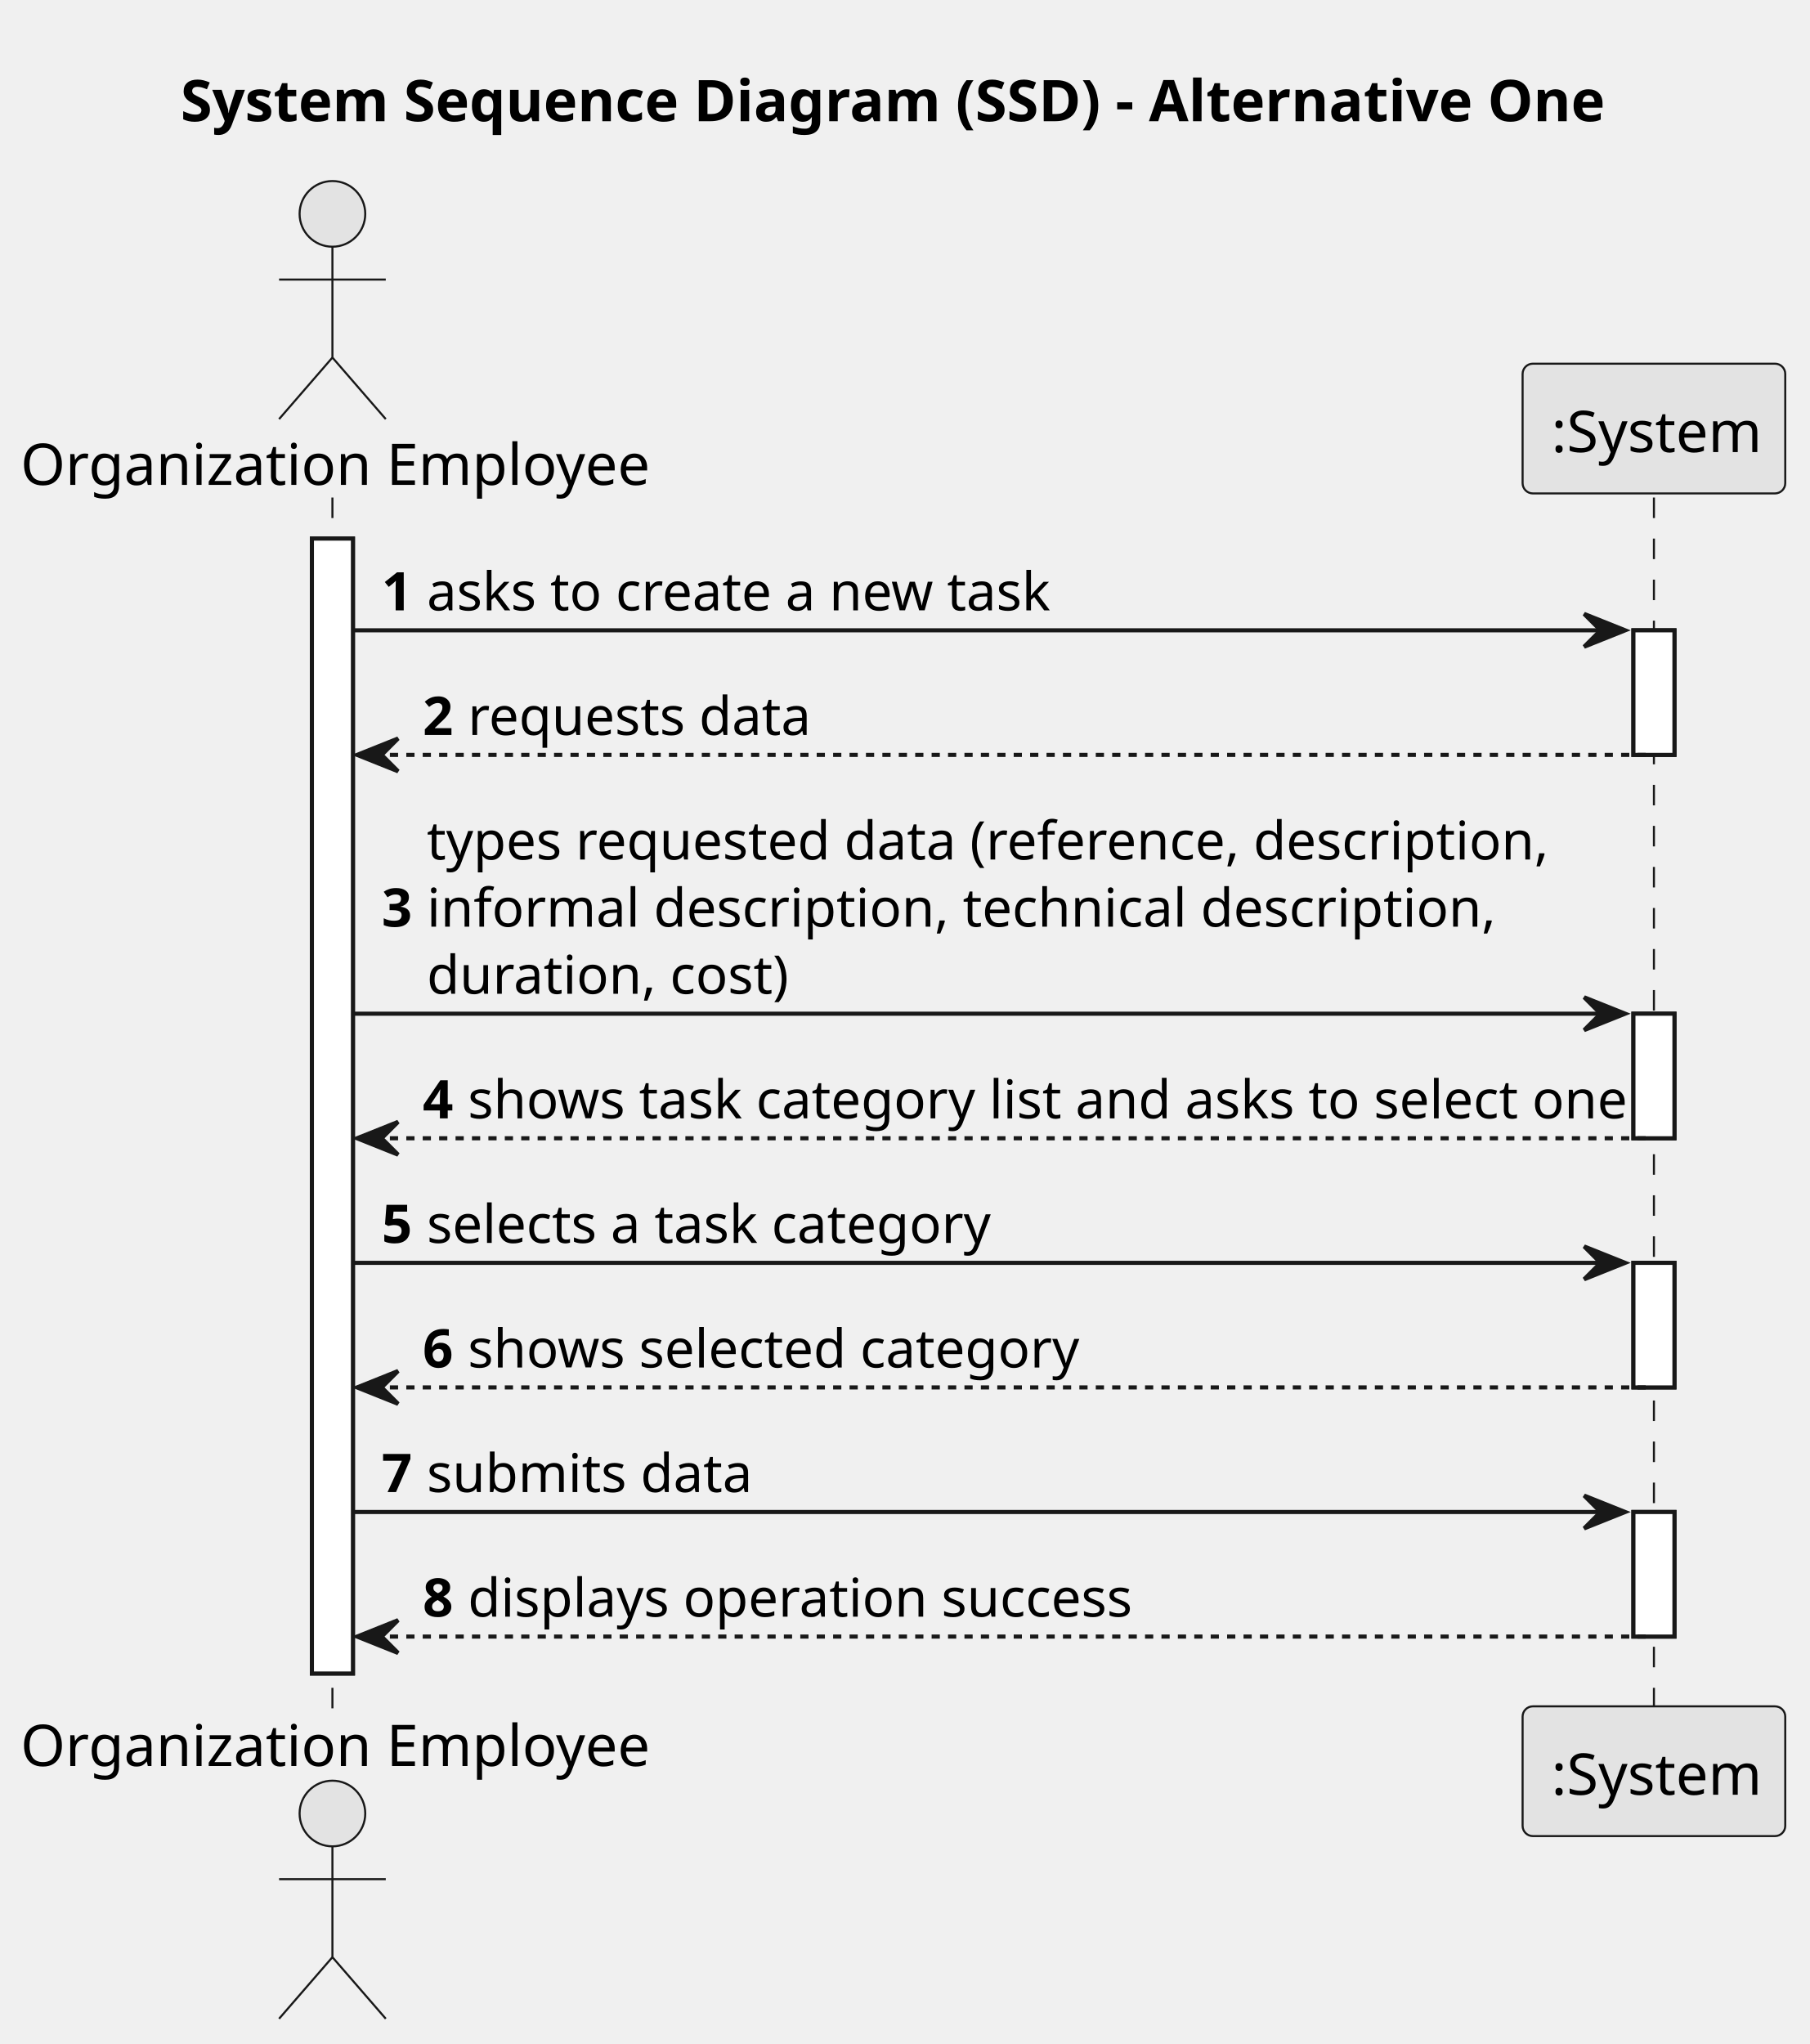
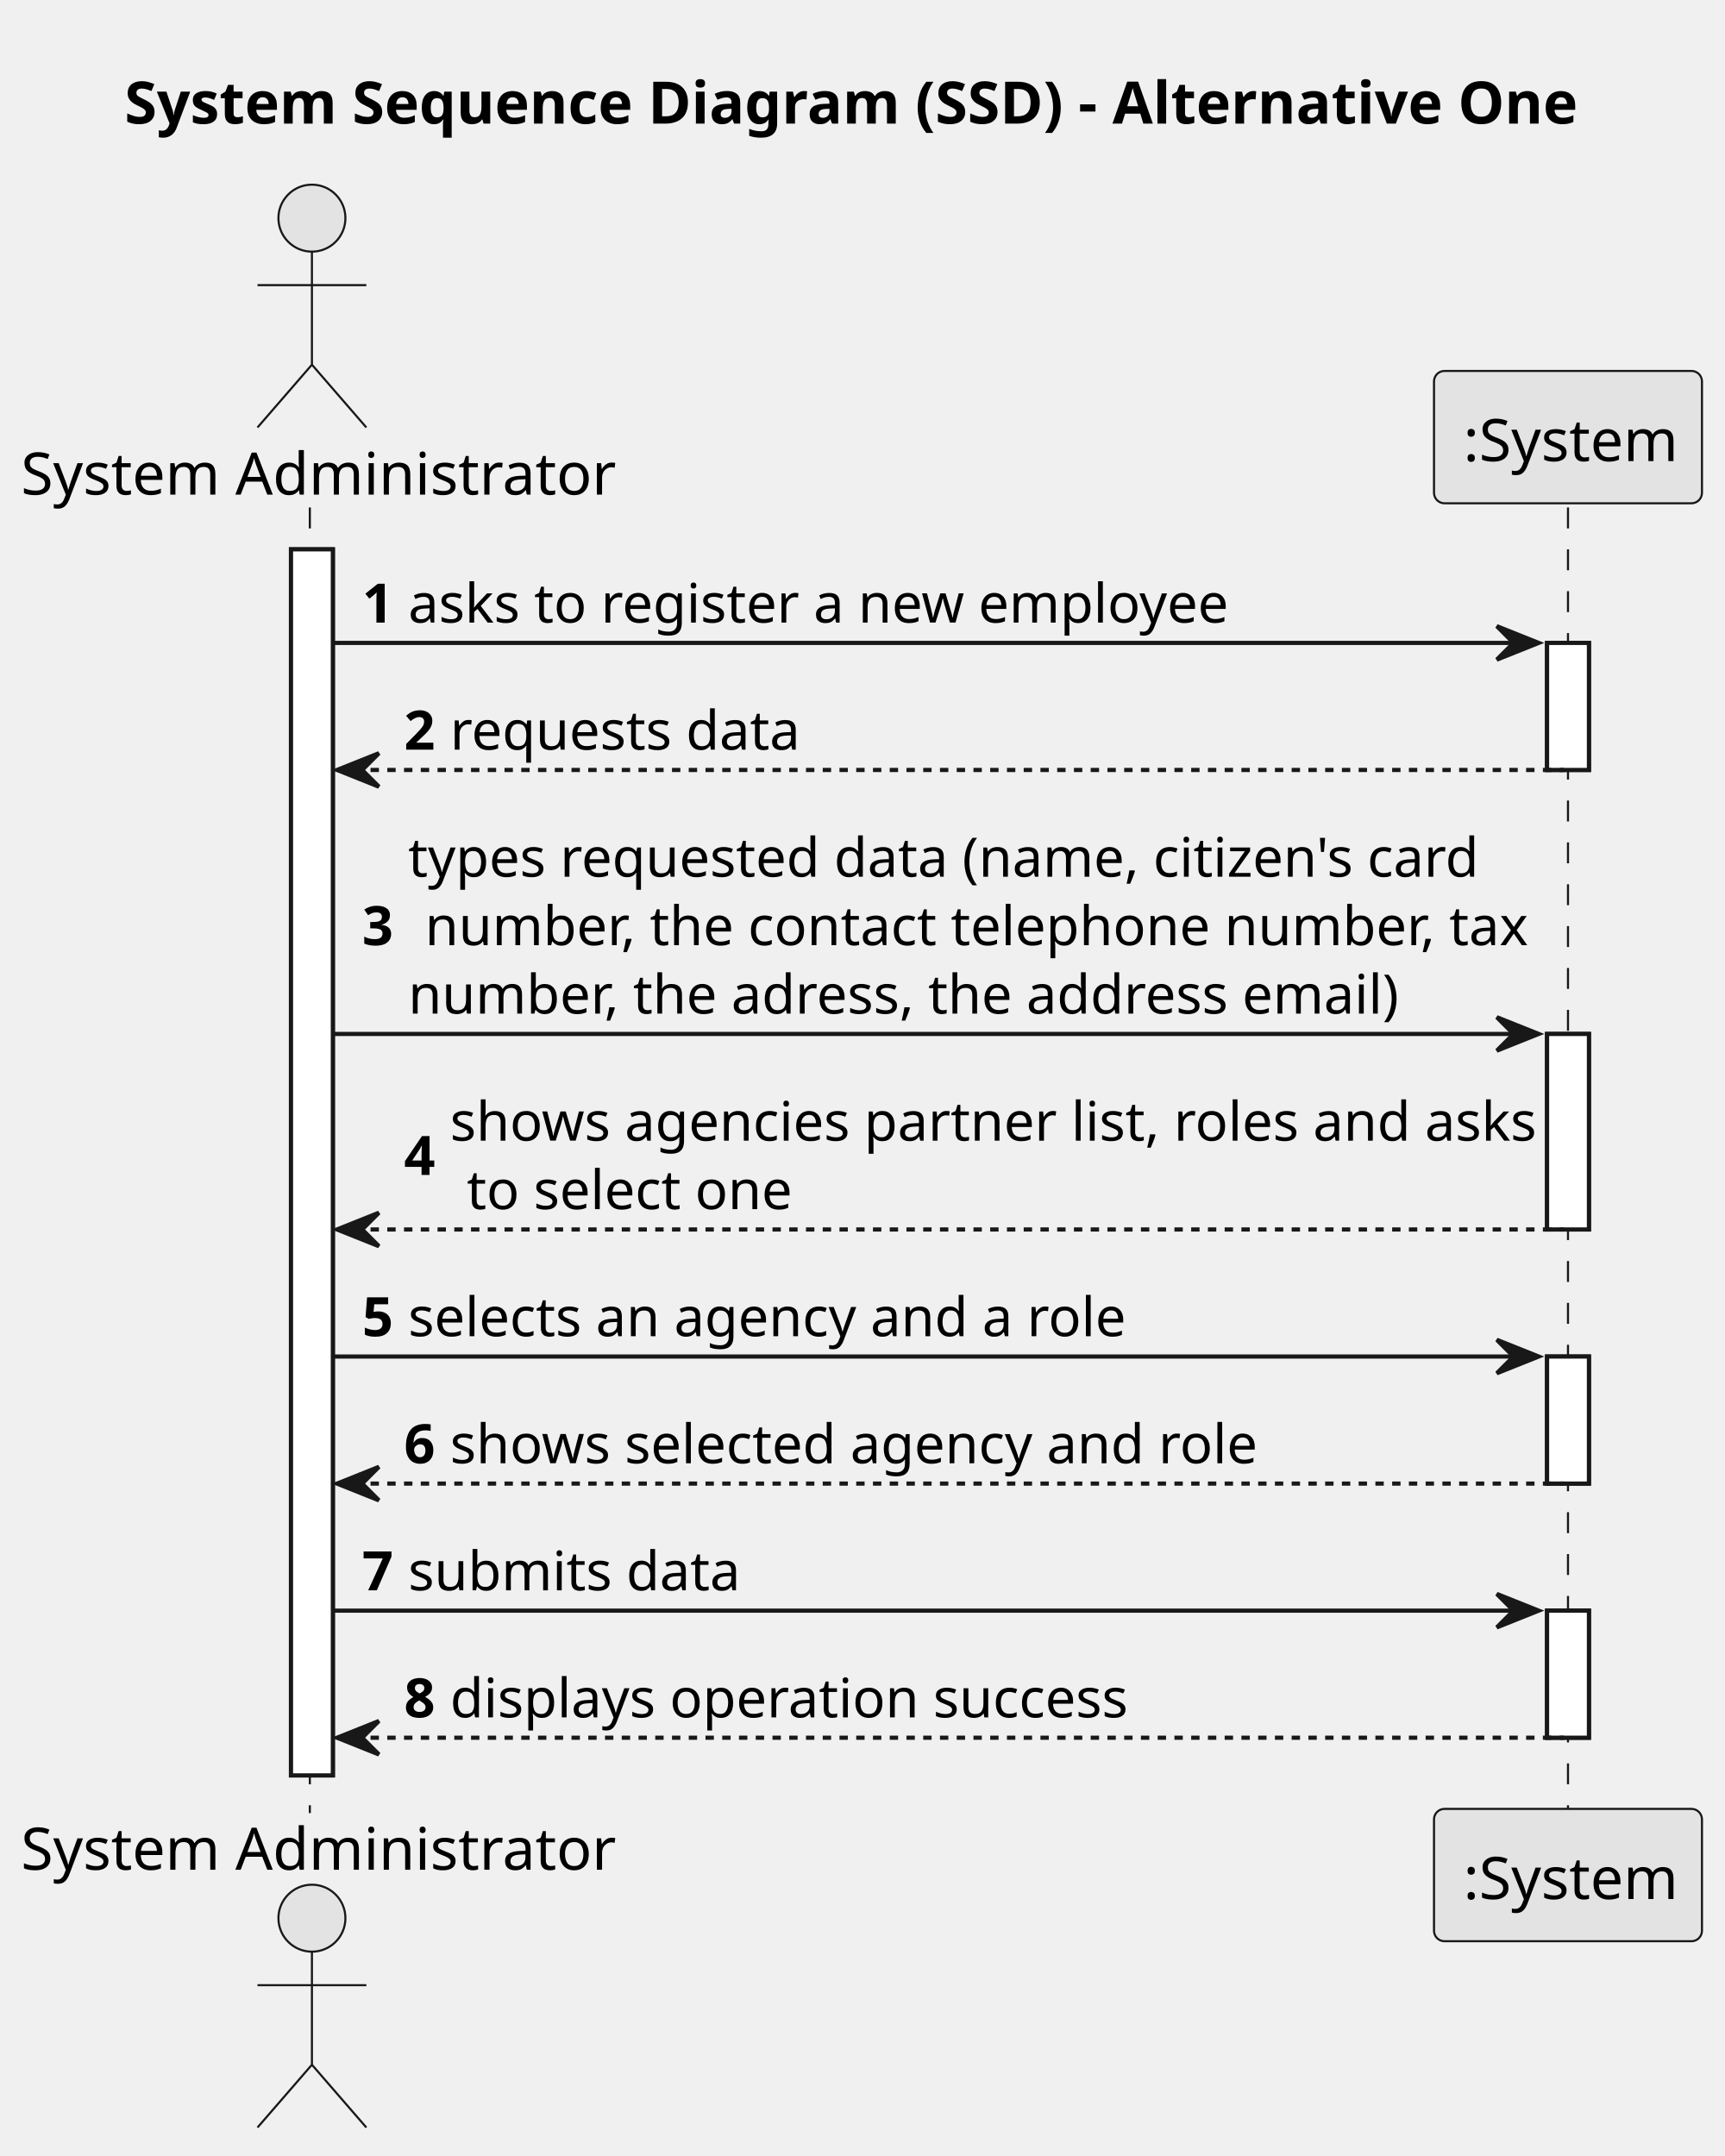
- <svg xmlns="http://www.w3.org/2000/svg" contentStyleType="text/css" height="498px" preserveAspectRatio="none" style="width:441px;height:498px;background:#FFFFFF;" version="1.1" viewBox="0 0 441 498" width="441px" zoomAndPan="magnify">
+ <svg xmlns="http://www.w3.org/2000/svg" contentStyleType="text/css" height="515px" preserveAspectRatio="none" style="width:412px;height:515px;background:#FFFFFF;" version="1.1" viewBox="0 0 412 515" width="412px" zoomAndPan="magnify">
  <defs />
  <g>
-     <text fill="#000000" font-family="sans-serif" font-size="14" font-weight="bold" lengthAdjust="spacing" textLength="351" x="44" y="29.533">System Sequence Diagram (SSD) - Alternative One</text>
-     <rect fill="#FFFFFF" height="276.516" style="stroke:#181818;stroke-width:1.0;" width="10" x="76" y="131.219" />
-     <rect fill="#FFFFFF" height="30.352" style="stroke:#181818;stroke-width:1.0;" width="10" x="398" y="153.57" />
-     <rect fill="#FFFFFF" height="30.352" style="stroke:#181818;stroke-width:1.0;" width="10" x="398" y="246.977" />
-     <rect fill="#FFFFFF" height="30.352" style="stroke:#181818;stroke-width:1.0;" width="10" x="398" y="307.68" />
-     <rect fill="#FFFFFF" height="30.352" style="stroke:#181818;stroke-width:1.0;" width="10" x="398" y="368.383" />
-     <line style="stroke:#181818;stroke-width:0.5;stroke-dasharray:5.0,5.0;" x1="81" x2="81" y1="121.219" y2="416.734" />
-     <line style="stroke:#181818;stroke-width:0.5;stroke-dasharray:5.0,5.0;" x1="403" x2="403" y1="121.219" y2="416.734" />
-     <text fill="#000000" font-family="sans-serif" font-size="14" lengthAdjust="spacing" textLength="146" x="5" y="118.143">Organization Employee</text>
-     <ellipse cx="81" cy="52.109" fill="#E3E3E3" rx="8" ry="8" style="stroke:#181818;stroke-width:0.5;" />
-     <path d="M81,60.109 L81,87.109 M68,68.109 L94,68.109 M81,87.109 L68,102.109 M81,87.109 L94,102.109 " fill="none" style="stroke:#181818;stroke-width:0.5;" />
-     <text fill="#000000" font-family="sans-serif" font-size="14" lengthAdjust="spacing" textLength="146" x="5" y="430.268">Organization Employee</text>
-     <ellipse cx="81" cy="441.844" fill="#E3E3E3" rx="8" ry="8" style="stroke:#181818;stroke-width:0.5;" />
-     <path d="M81,449.844 L81,476.844 M68,457.844 L94,457.844 M81,476.844 L68,491.844 M81,476.844 L94,491.844 " fill="none" style="stroke:#181818;stroke-width:0.5;" />
-     <rect fill="#E3E3E3" height="31.609" rx="2.5" ry="2.5" style="stroke:#181818;stroke-width:0.5;" width="64" x="371" y="88.609" />
-     <text fill="#000000" font-family="sans-serif" font-size="14" lengthAdjust="spacing" textLength="50" x="378" y="110.143">:System</text>
-     <rect fill="#E3E3E3" height="31.609" rx="2.5" ry="2.5" style="stroke:#181818;stroke-width:0.5;" width="64" x="371" y="415.734" />
-     <text fill="#000000" font-family="sans-serif" font-size="14" lengthAdjust="spacing" textLength="50" x="378" y="437.268">:System</text>
-     <rect fill="#FFFFFF" height="276.516" style="stroke:#181818;stroke-width:1.0;" width="10" x="76" y="131.219" />
-     <rect fill="#FFFFFF" height="30.352" style="stroke:#181818;stroke-width:1.0;" width="10" x="398" y="153.57" />
-     <rect fill="#FFFFFF" height="30.352" style="stroke:#181818;stroke-width:1.0;" width="10" x="398" y="246.977" />
-     <rect fill="#FFFFFF" height="30.352" style="stroke:#181818;stroke-width:1.0;" width="10" x="398" y="307.68" />
-     <rect fill="#FFFFFF" height="30.352" style="stroke:#181818;stroke-width:1.0;" width="10" x="398" y="368.383" />
-     <polygon fill="#181818" points="386,149.57,396,153.57,386,157.57,390,153.57" style="stroke:#181818;stroke-width:1.0;" />
-     <line style="stroke:#181818;stroke-width:1.0;" x1="86" x2="392" y1="153.57" y2="153.57" />
-     <text fill="#000000" font-family="sans-serif" font-size="13" font-weight="bold" lengthAdjust="spacing" textLength="7" x="93" y="148.714">1</text>
-     <text fill="#000000" font-family="sans-serif" font-size="13" lengthAdjust="spacing" textLength="150" x="104" y="148.714">asks to create a new task</text>
-     <polygon fill="#181818" points="97,179.922,87,183.922,97,187.922,93,183.922" style="stroke:#181818;stroke-width:1.0;" />
-     <line style="stroke:#181818;stroke-width:1.0;stroke-dasharray:2.0,2.0;" x1="91" x2="402" y1="183.922" y2="183.922" />
-     <text fill="#000000" font-family="sans-serif" font-size="13" font-weight="bold" lengthAdjust="spacing" textLength="7" x="103" y="179.065">2</text>
-     <text fill="#000000" font-family="sans-serif" font-size="13" lengthAdjust="spacing" textLength="79" x="114" y="179.065">requests data</text>
-     <polygon fill="#181818" points="386,242.977,396,246.977,386,250.977,390,246.977" style="stroke:#181818;stroke-width:1.0;" />
-     <line style="stroke:#181818;stroke-width:1.0;" x1="86" x2="392" y1="246.977" y2="246.977" />
-     <text fill="#000000" font-family="sans-serif" font-size="13" font-weight="bold" lengthAdjust="spacing" textLength="7" x="93" y="225.769">3</text>
-     <text fill="#000000" font-family="sans-serif" font-size="13" lengthAdjust="spacing" textLength="258" x="104" y="209.417">types requested data (reference, description,</text>
-     <text fill="#000000" font-family="sans-serif" font-size="13" lengthAdjust="spacing" textLength="243" x="104" y="225.769">informal description, technical description,</text>
-     <text fill="#000000" font-family="sans-serif" font-size="13" lengthAdjust="spacing" textLength="83" x="104" y="242.12">duration, cost)</text>
-     <polygon fill="#181818" points="97,273.328,87,277.328,97,281.328,93,277.328" style="stroke:#181818;stroke-width:1.0;" />
-     <line style="stroke:#181818;stroke-width:1.0;stroke-dasharray:2.0,2.0;" x1="91" x2="402" y1="277.328" y2="277.328" />
-     <text fill="#000000" font-family="sans-serif" font-size="13" font-weight="bold" lengthAdjust="spacing" textLength="7" x="103" y="272.472">4</text>
-     <text fill="#000000" font-family="sans-serif" font-size="13" lengthAdjust="spacing" textLength="277" x="114" y="272.472">shows task category list and asks to select one</text>
-     <polygon fill="#181818" points="386,303.68,396,307.68,386,311.68,390,307.68" style="stroke:#181818;stroke-width:1.0;" />
-     <line style="stroke:#181818;stroke-width:1.0;" x1="86" x2="392" y1="307.68" y2="307.68" />
-     <text fill="#000000" font-family="sans-serif" font-size="13" font-weight="bold" lengthAdjust="spacing" textLength="7" x="93" y="302.823">5</text>
-     <text fill="#000000" font-family="sans-serif" font-size="13" lengthAdjust="spacing" textLength="136" x="104" y="302.823">selects a task category</text>
-     <polygon fill="#181818" points="97,334.031,87,338.031,97,342.031,93,338.031" style="stroke:#181818;stroke-width:1.0;" />
-     <line style="stroke:#181818;stroke-width:1.0;stroke-dasharray:2.0,2.0;" x1="91" x2="402" y1="338.031" y2="338.031" />
-     <text fill="#000000" font-family="sans-serif" font-size="13" font-weight="bold" lengthAdjust="spacing" textLength="7" x="103" y="333.175">6</text>
-     <text fill="#000000" font-family="sans-serif" font-size="13" lengthAdjust="spacing" textLength="144" x="114" y="333.175">shows selected category</text>
-     <polygon fill="#181818" points="386,364.383,396,368.383,386,372.383,390,368.383" style="stroke:#181818;stroke-width:1.0;" />
-     <line style="stroke:#181818;stroke-width:1.0;" x1="86" x2="392" y1="368.383" y2="368.383" />
-     <text fill="#000000" font-family="sans-serif" font-size="13" font-weight="bold" lengthAdjust="spacing" textLength="7" x="93" y="363.526">7</text>
-     <text fill="#000000" font-family="sans-serif" font-size="13" lengthAdjust="spacing" textLength="75" x="104" y="363.526">submits data</text>
-     <polygon fill="#181818" points="97,394.734,87,398.734,97,402.734,93,398.734" style="stroke:#181818;stroke-width:1.0;" />
-     <line style="stroke:#181818;stroke-width:1.0;stroke-dasharray:2.0,2.0;" x1="91" x2="402" y1="398.734" y2="398.734" />
-     <text fill="#000000" font-family="sans-serif" font-size="13" font-weight="bold" lengthAdjust="spacing" textLength="7" x="103" y="393.878">8</text>
-     <text fill="#000000" font-family="sans-serif" font-size="13" lengthAdjust="spacing" textLength="158" x="114" y="393.878">displays operation success</text>
+     <text fill="#000000" font-family="sans-serif" font-size="14" font-weight="bold" lengthAdjust="spacing" textLength="351" x="29.75" y="29.533">System Sequence Diagram (SSD) - Alternative One</text>
+     <rect fill="#FFFFFF" height="292.867" style="stroke:#181818;stroke-width:1.0;" width="10" x="69.5" y="131.219" />
+     <rect fill="#FFFFFF" height="30.352" style="stroke:#181818;stroke-width:1.0;" width="10" x="369.5" y="153.57" />
+     <rect fill="#FFFFFF" height="46.703" style="stroke:#181818;stroke-width:1.0;" width="10" x="369.5" y="246.977" />
+     <rect fill="#FFFFFF" height="30.352" style="stroke:#181818;stroke-width:1.0;" width="10" x="369.5" y="324.031" />
+     <rect fill="#FFFFFF" height="30.352" style="stroke:#181818;stroke-width:1.0;" width="10" x="369.5" y="384.734" />
+     <line style="stroke:#181818;stroke-width:0.5;stroke-dasharray:5.0,5.0;" x1="74" x2="74" y1="121.219" y2="433.086" />
+     <line style="stroke:#181818;stroke-width:0.5;stroke-dasharray:5.0,5.0;" x1="374.5" x2="374.5" y1="121.219" y2="433.086" />
+     <text fill="#000000" font-family="sans-serif" font-size="14" lengthAdjust="spacing" textLength="133" x="5" y="118.143">System Administrator</text>
+     <ellipse cx="74.5" cy="52.109" fill="#E3E3E3" rx="8" ry="8" style="stroke:#181818;stroke-width:0.5;" />
+     <path d="M74.5,60.109 L74.5,87.109 M61.5,68.109 L87.5,68.109 M74.5,87.109 L61.5,102.109 M74.5,87.109 L87.5,102.109 " fill="none" style="stroke:#181818;stroke-width:0.5;" />
+     <text fill="#000000" font-family="sans-serif" font-size="14" lengthAdjust="spacing" textLength="133" x="5" y="446.619">System Administrator</text>
+     <ellipse cx="74.5" cy="458.195" fill="#E3E3E3" rx="8" ry="8" style="stroke:#181818;stroke-width:0.5;" />
+     <path d="M74.5,466.195 L74.5,493.195 M61.5,474.195 L87.5,474.195 M74.5,493.195 L61.5,508.195 M74.5,493.195 L87.5,508.195 " fill="none" style="stroke:#181818;stroke-width:0.5;" />
+     <rect fill="#E3E3E3" height="31.609" rx="2.5" ry="2.5" style="stroke:#181818;stroke-width:0.5;" width="64" x="342.5" y="88.609" />
+     <text fill="#000000" font-family="sans-serif" font-size="14" lengthAdjust="spacing" textLength="50" x="349.5" y="110.143">:System</text>
+     <rect fill="#E3E3E3" height="31.609" rx="2.5" ry="2.5" style="stroke:#181818;stroke-width:0.5;" width="64" x="342.5" y="432.086" />
+     <text fill="#000000" font-family="sans-serif" font-size="14" lengthAdjust="spacing" textLength="50" x="349.5" y="453.619">:System</text>
+     <rect fill="#FFFFFF" height="292.867" style="stroke:#181818;stroke-width:1.0;" width="10" x="69.5" y="131.219" />
+     <rect fill="#FFFFFF" height="30.352" style="stroke:#181818;stroke-width:1.0;" width="10" x="369.5" y="153.57" />
+     <rect fill="#FFFFFF" height="46.703" style="stroke:#181818;stroke-width:1.0;" width="10" x="369.5" y="246.977" />
+     <rect fill="#FFFFFF" height="30.352" style="stroke:#181818;stroke-width:1.0;" width="10" x="369.5" y="324.031" />
+     <rect fill="#FFFFFF" height="30.352" style="stroke:#181818;stroke-width:1.0;" width="10" x="369.5" y="384.734" />
+     <polygon fill="#181818" points="357.5,149.57,367.5,153.57,357.5,157.57,361.5,153.57" style="stroke:#181818;stroke-width:1.0;" />
+     <line style="stroke:#181818;stroke-width:1.0;" x1="79.5" x2="363.5" y1="153.57" y2="153.57" />
+     <text fill="#000000" font-family="sans-serif" font-size="13" font-weight="bold" lengthAdjust="spacing" textLength="7" x="86.5" y="148.714">1</text>
+     <text fill="#000000" font-family="sans-serif" font-size="13" lengthAdjust="spacing" textLength="188" x="97.5" y="148.714">asks to register a new employee</text>
+     <polygon fill="#181818" points="90.5,179.922,80.5,183.922,90.5,187.922,86.5,183.922" style="stroke:#181818;stroke-width:1.0;" />
+     <line style="stroke:#181818;stroke-width:1.0;stroke-dasharray:2.0,2.0;" x1="84.5" x2="373.5" y1="183.922" y2="183.922" />
+     <text fill="#000000" font-family="sans-serif" font-size="13" font-weight="bold" lengthAdjust="spacing" textLength="7" x="96.5" y="179.065">2</text>
+     <text fill="#000000" font-family="sans-serif" font-size="13" lengthAdjust="spacing" textLength="79" x="107.5" y="179.065">requests data</text>
+     <polygon fill="#181818" points="357.5,242.977,367.5,246.977,357.5,250.977,361.5,246.977" style="stroke:#181818;stroke-width:1.0;" />
+     <line style="stroke:#181818;stroke-width:1.0;" x1="79.5" x2="363.5" y1="246.977" y2="246.977" />
+     <text fill="#000000" font-family="sans-serif" font-size="13" font-weight="bold" lengthAdjust="spacing" textLength="7" x="86.5" y="225.769">3</text>
+     <text fill="#000000" font-family="sans-serif" font-size="13" lengthAdjust="spacing" textLength="246" x="97.5" y="209.417">types requested data (name, citizen's card</text>
+     <text fill="#000000" font-family="sans-serif" font-size="13" lengthAdjust="spacing" textLength="249" x="101.5" y="225.769">number, the contact telephone number, tax</text>
+     <text fill="#000000" font-family="sans-serif" font-size="13" lengthAdjust="spacing" textLength="227" x="97.5" y="242.12">number, the adress, the address email)</text>
+     <polygon fill="#181818" points="90.5,289.68,80.5,293.68,90.5,297.68,86.5,293.68" style="stroke:#181818;stroke-width:1.0;" />
+     <line style="stroke:#181818;stroke-width:1.0;stroke-dasharray:2.0,2.0;" x1="84.5" x2="373.5" y1="293.68" y2="293.68" />
+     <text fill="#000000" font-family="sans-serif" font-size="13" font-weight="bold" lengthAdjust="spacing" textLength="7" x="96.5" y="280.647">4</text>
+     <text fill="#000000" font-family="sans-serif" font-size="13" lengthAdjust="spacing" textLength="251" x="107.5" y="272.472">shows agencies partner list, roles and asks</text>
+     <text fill="#000000" font-family="sans-serif" font-size="13" lengthAdjust="spacing" textLength="75" x="111.5" y="288.823">to select one</text>
+     <polygon fill="#181818" points="357.5,320.031,367.5,324.031,357.5,328.031,361.5,324.031" style="stroke:#181818;stroke-width:1.0;" />
+     <line style="stroke:#181818;stroke-width:1.0;" x1="79.5" x2="363.5" y1="324.031" y2="324.031" />
+     <text fill="#000000" font-family="sans-serif" font-size="13" font-weight="bold" lengthAdjust="spacing" textLength="7" x="86.5" y="319.175">5</text>
+     <text fill="#000000" font-family="sans-serif" font-size="13" lengthAdjust="spacing" textLength="167" x="97.5" y="319.175">selects an agency and a role</text>
+     <polygon fill="#181818" points="90.5,350.383,80.5,354.383,90.5,358.383,86.5,354.383" style="stroke:#181818;stroke-width:1.0;" />
+     <line style="stroke:#181818;stroke-width:1.0;stroke-dasharray:2.0,2.0;" x1="84.5" x2="373.5" y1="354.383" y2="354.383" />
+     <text fill="#000000" font-family="sans-serif" font-size="13" font-weight="bold" lengthAdjust="spacing" textLength="7" x="96.5" y="349.526">6</text>
+     <text fill="#000000" font-family="sans-serif" font-size="13" lengthAdjust="spacing" textLength="186" x="107.5" y="349.526">shows selected agency and role</text>
+     <polygon fill="#181818" points="357.5,380.734,367.5,384.734,357.5,388.734,361.5,384.734" style="stroke:#181818;stroke-width:1.0;" />
+     <line style="stroke:#181818;stroke-width:1.0;" x1="79.5" x2="363.5" y1="384.734" y2="384.734" />
+     <text fill="#000000" font-family="sans-serif" font-size="13" font-weight="bold" lengthAdjust="spacing" textLength="7" x="86.5" y="379.878">7</text>
+     <text fill="#000000" font-family="sans-serif" font-size="13" lengthAdjust="spacing" textLength="75" x="97.5" y="379.878">submits data</text>
+     <polygon fill="#181818" points="90.5,411.086,80.5,415.086,90.5,419.086,86.5,415.086" style="stroke:#181818;stroke-width:1.0;" />
+     <line style="stroke:#181818;stroke-width:1.0;stroke-dasharray:2.0,2.0;" x1="84.5" x2="373.5" y1="415.086" y2="415.086" />
+     <text fill="#000000" font-family="sans-serif" font-size="13" font-weight="bold" lengthAdjust="spacing" textLength="7" x="96.5" y="410.229">8</text>
+     <text fill="#000000" font-family="sans-serif" font-size="13" lengthAdjust="spacing" textLength="158" x="107.5" y="410.229">displays operation success</text>
  </g>
</svg>
